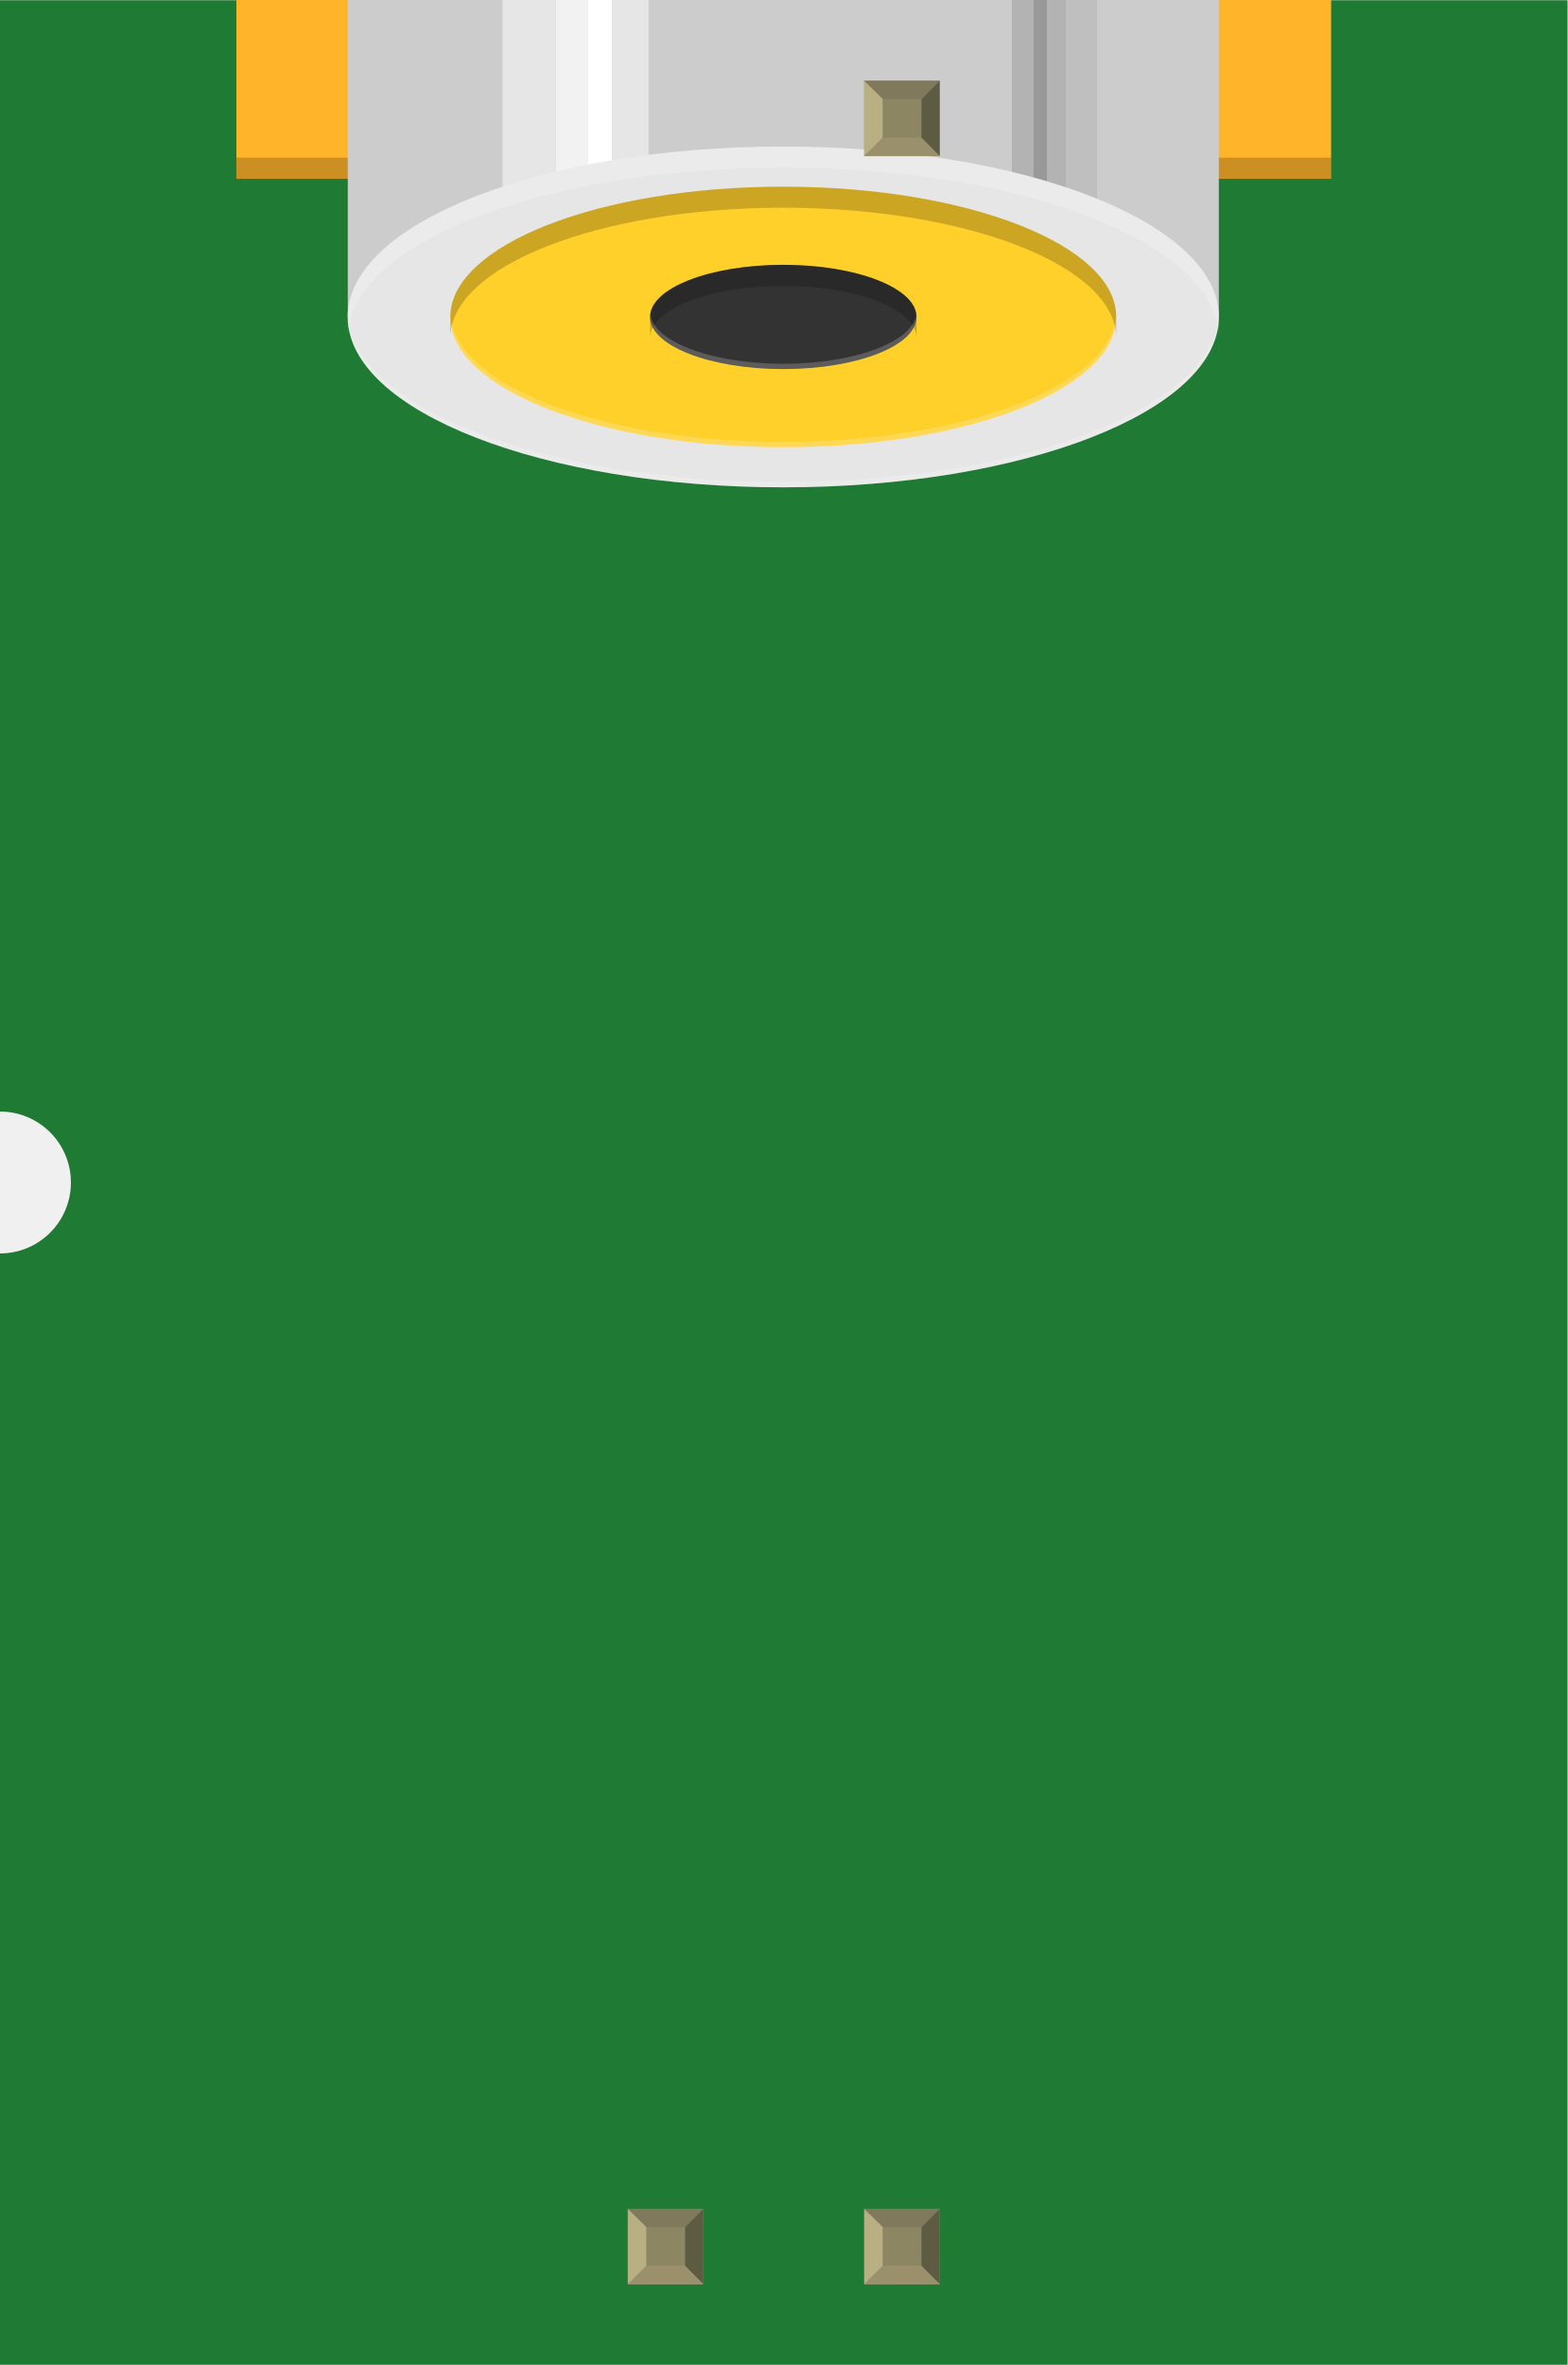
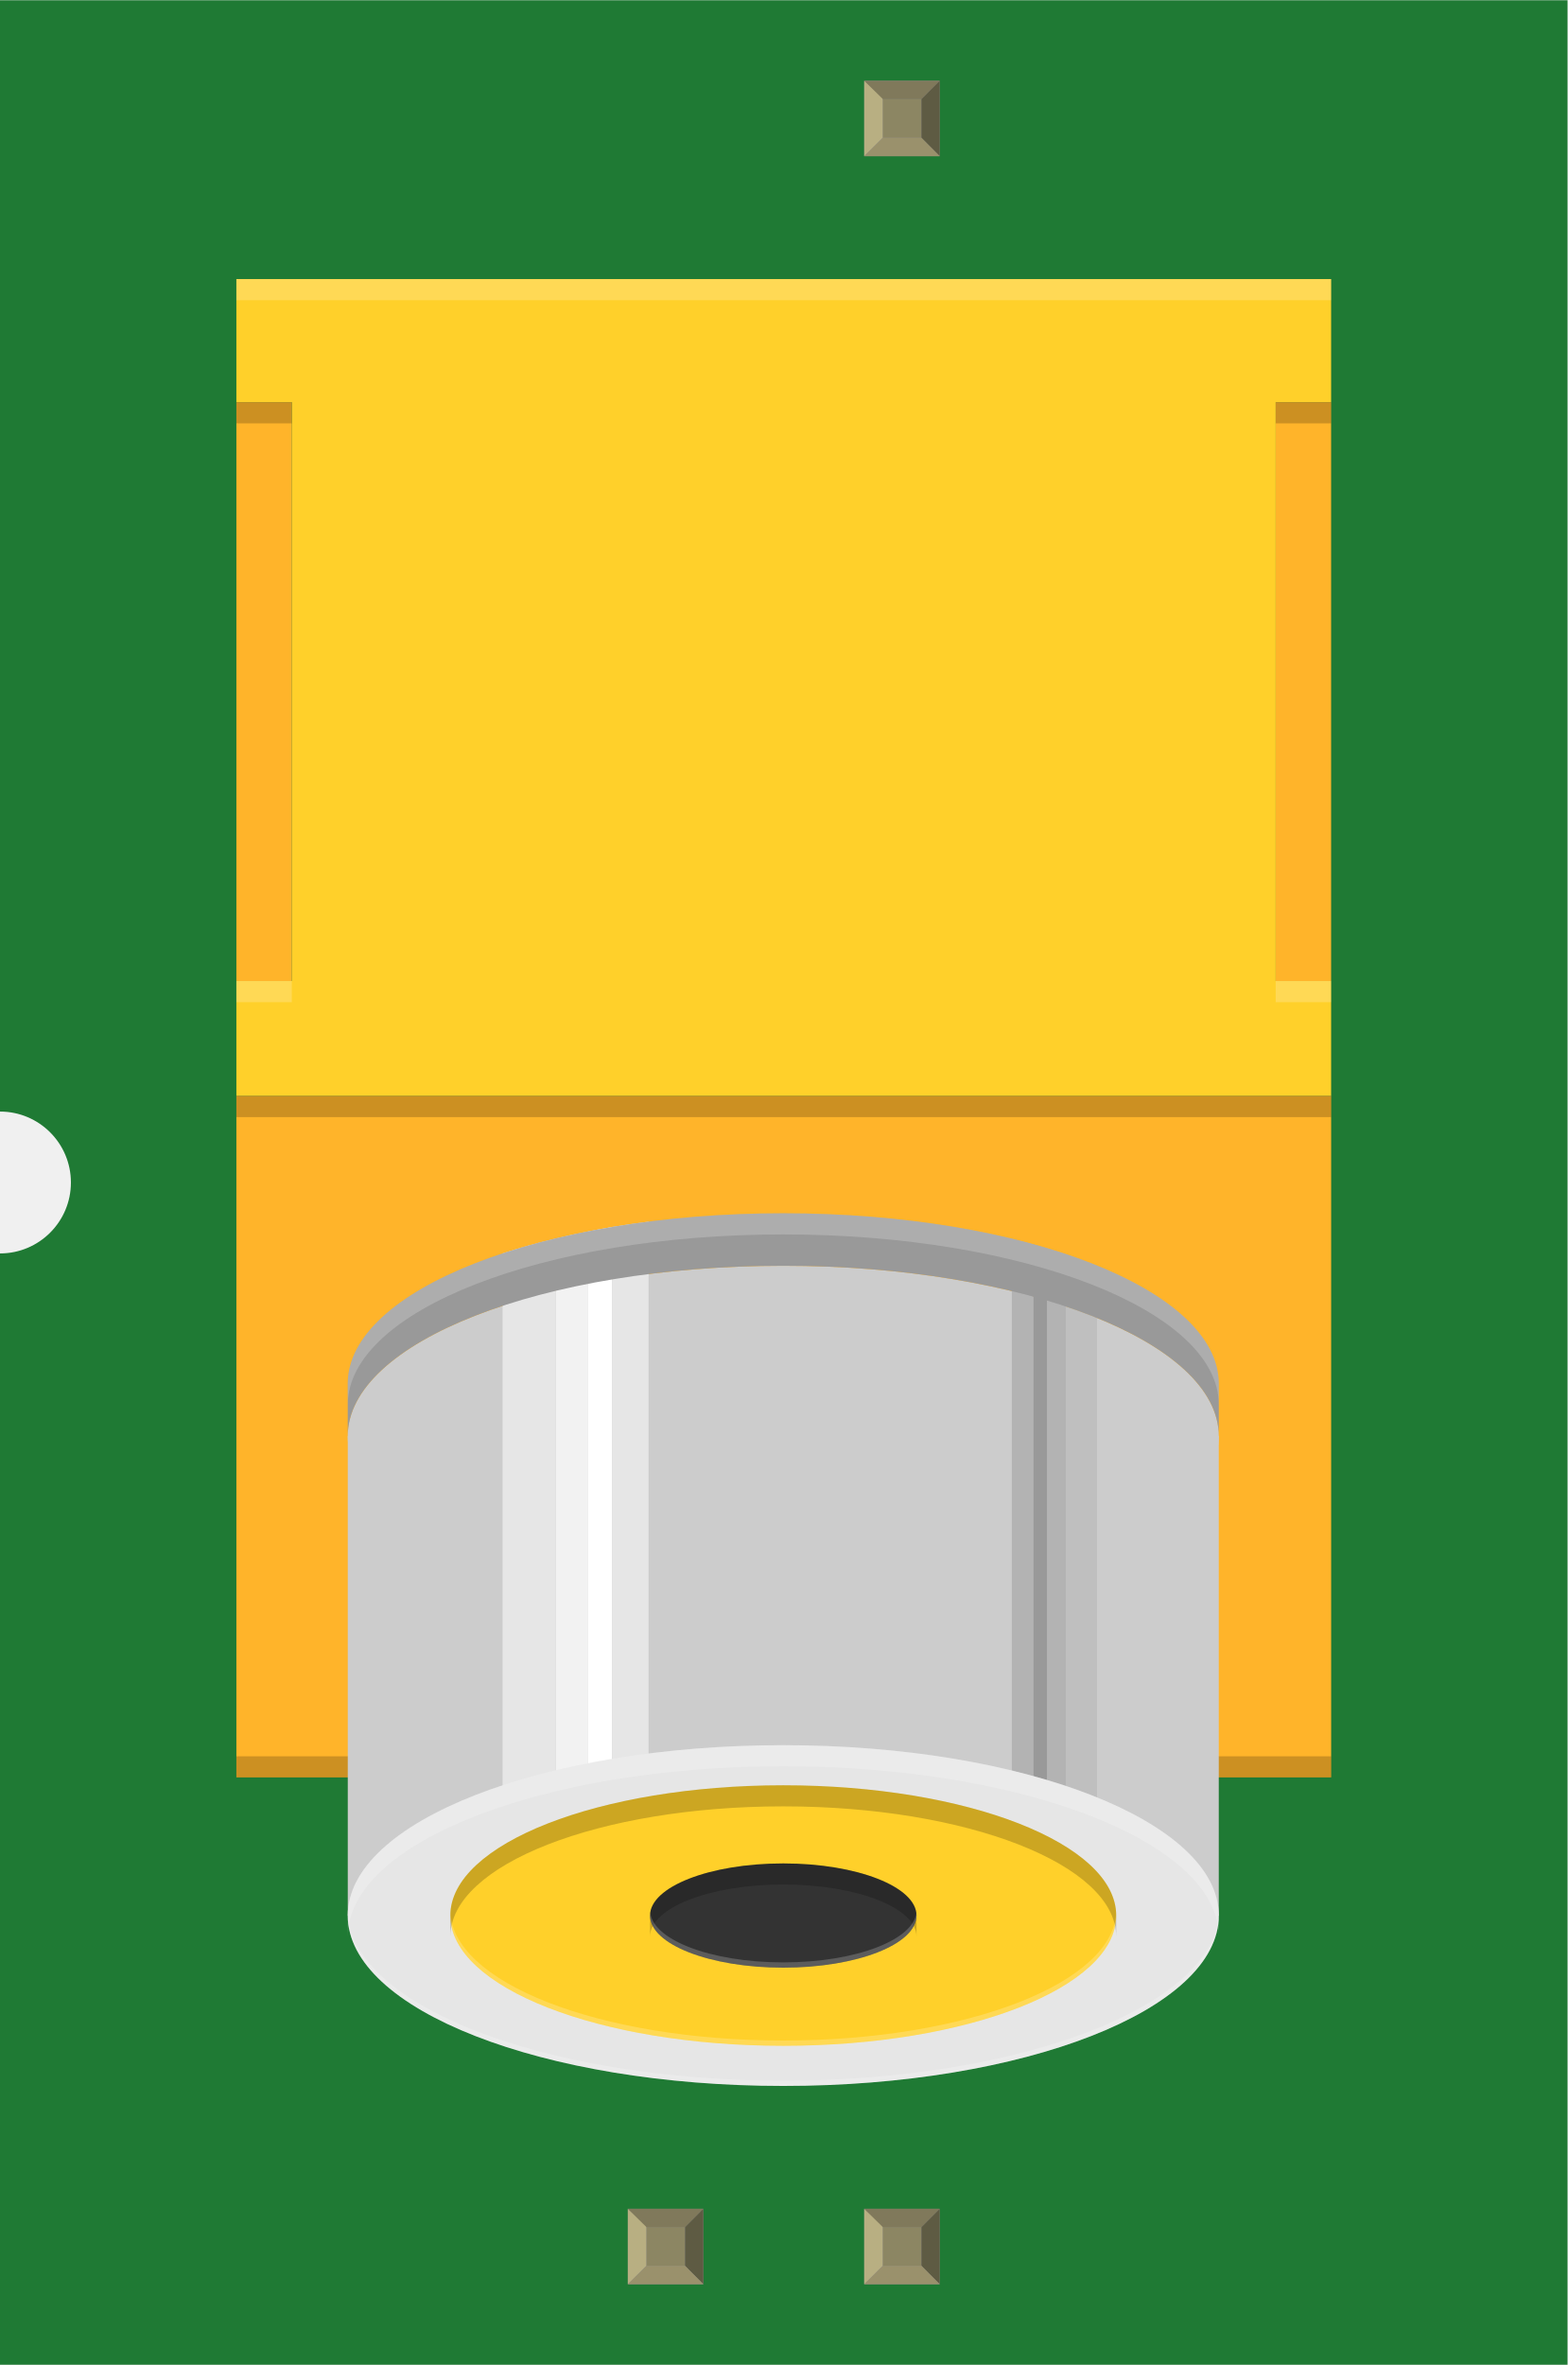
- <svg xmlns="http://www.w3.org/2000/svg" width="0.663in" x="0in" version="1.2" y="0in" height="1in" viewBox="0 0 663.125 1000" baseProfile="tiny">
+ <svg xmlns="http://www.w3.org/2000/svg" width="0.663in" x="0in" version="1.2" y="0in" height="1in" viewBox="0 0 663.139 1000" baseProfile="tiny">
  <g id="breadboard">
    <g id="icon">
-       <path fill="#1F7A34" stroke="none" stroke-width="0" d="M0,0L0,470A30,30 0 0 1 0,530L0,1000L663.125,1000L663.125,0L0,0z" />
+       <path fill="#1F7A34" stroke="none" stroke-width="0" d="M0,0L0,470A30,30 0 0 1 0,530L0,1000L663.139,1000L663.139,0L0,0z" />
      <g transform="translate(100,117.916)">
        <g id="silkscreen" />
-         <polygon fill="#FFD02A" points="439.681,-379.194,439.681,-623.986,463.125,-623.986,463.125,-676.069,0,-676.069,0,-623.986,23.444,-623.986,23.444,-379.194,0,-379.194,0,-330.583,463.125,-330.583,463.125,-379.194" />
-         <rect width="23.444" x="0" y="-623.986" fill="#FFB42A" height="244.792" />
-         <rect width="23.444" x="439.681" y="-623.986" fill="#FFB42A" height="244.792" />
-         <rect width="463.125" x="0" y="-330.583" fill="#FFB42A" height="288.194" />
-         <rect width="463.125" x="0" opacity="0.2" y="-51.319" height="8.931" />
+         <polygon fill="#FFD02A" points="439.681,296.875,439.681,52.083,463.125,52.083,463.125,0,0,0,0,52.083,23.444,52.083,23.444,296.875,0,296.875,0,345.486,463.125,345.486,463.125,296.875" />
+         <rect width="23.444" x="0" y="52.083" fill="#FFB42A" height="244.792" />
+         <rect width="23.444" x="439.681" y="52.083" fill="#FFB42A" height="244.792" />
+         <rect width="463.139" x="0" y="345.486" fill="#FFB42A" height="288.194" />
+         <rect width="463.139" x="0" opacity="0.2" y="624.764" height="8.931" enable-background="new    " />
        <g>
          <g>
-             <rect width="368.486" x="47.125" y="-186.736" fill="#CCCCCC" height="202.764" />
-             <ellipse fill="#CCCCCC" cx="231.361" cy="-186.722" rx="184.25" ry="72.056" />
+             <rect width="368.472" x="47.125" y="489.347" fill="#CCCCCC" height="202.764" />
+             <ellipse fill="#CCCCCC" cx="231.361" cy="489.361" rx="184.25" ry="72.056" />
            <g>
-               <path fill="#F2F2F2" d="M135.167,-270.306L135.167,58.667c4.417,1.056,9.014,1.972,13.667,2.903l0,-334.847C144.153,-272.375,139.611,-271.375,135.167,-270.306z" />
-               <path fill="#FFFFFF" d="M148.833,-273.278L148.833,61.569c3.431,0.667,6.542,1.542,10.097,2.139l0,-338.889C155.486,-274.611,152.167,-273.931,148.833,-273.278z" />
-               <path fill="#E6E6E6" d="M158.944,63.708c4.931,0.819,10.306,1.25,15.444,1.903l0,-343.028c-5.25,0.667,-10.417,1.403,-15.444,2.222L158.944,63.708z" />
-               <rect width="0.014" x="158.931" y="-275.181" fill="#E6E6E6" height="338.889" />
-               <path fill="#E6E6E6" d="M112.611,-264L112.611,52.153c7.153,2.347,14.542,4.569,22.556,6.514l0,-328.986C127.25,-268.417,119.667,-266.333,112.611,-264z" />
-               <path fill="#B3B3B3" d="M342.944,-266.069L342.944,54.319c2.75,-0.819,5.375,-1.681,7.972,-2.556l0,-315.333C348.319,-264.444,345.653,-265.25,342.944,-266.069z" />
-               <path fill="#999999" d="M337.056,-267.792L337.056,56.222c2.069,-0.583,3.889,-1.292,5.889,-1.917l0,-320.375C341,-266.653,339.056,-267.236,337.056,-267.792z" />
-               <path fill="#B3B3B3" d="M328.042,-270.083L328.042,58.458c3.056,-0.75,6.097,-1.444,9,-2.236l0,-324.014C334.125,-268.583,331.097,-269.347,328.042,-270.083z" />
-               <path opacity="0.51" fill="#B3B3B3" d="M350.917,51.764c4.514,-1.542,9.069,-2.986,13.194,-4.681l0,-305.764c-4.194,-1.722,-8.583,-3.347,-13.194,-4.903L350.917,51.764z" />
+               <path fill="#F2F2F2" d="M135.167,405.778l0,328.972c4.403,1.056,9,1.986,13.653,2.903L148.819,402.792C144.153,403.708,139.611,404.708,135.167,405.778z" />
+               <path fill="#FFFFFF" d="M148.833,402.792l0,334.847c3.431,0.667,6.556,1.542,10.111,2.139l0,-338.889C155.486,401.472,152.167,402.139,148.833,402.792z" />
+               <path fill="#E6E6E6" d="M158.944,739.792c4.917,0.819,10.306,1.25,15.444,1.903L174.389,398.653c-5.25,0.667,-10.417,1.417,-15.444,2.222L158.944,739.792z" />
+               <rect width="0.014" x="158.931" y="400.903" fill="#E6E6E6" height="338.889" />
+               <path fill="#E6E6E6" d="M112.611,412.083l0,316.153c7.153,2.347,14.542,4.569,22.556,6.514L135.167,405.764C127.25,407.667,119.667,409.736,112.611,412.083z" />
+               <path fill="#B3B3B3" d="M342.944,410.014l0,320.389c2.75,-0.833,5.375,-1.681,7.972,-2.569L350.917,412.5C348.319,411.639,345.653,410.819,342.944,410.014z" />
+               <path fill="#999999" d="M337.056,408.292l0,324.014c2.056,-0.583,3.875,-1.292,5.889,-1.917L342.944,410.014C341,409.431,339.056,408.847,337.056,408.292z" />
+               <path fill="#B3B3B3" d="M328.042,406l0,328.542c3.056,-0.764,6.097,-1.444,9,-2.236L337.042,408.292C334.125,407.5,331.097,406.722,328.042,406z" />
+               <path opacity="0.51" fill="#B3B3B3" enable-background="new    " d="M350.917,727.847c4.5,-1.528,9.056,-2.986,13.181,-4.681L364.097,417.403c-4.194,-1.722,-8.569,-3.347,-13.181,-4.917L350.917,727.847z" />
            </g>
-             <ellipse fill="#E6E6E6" cx="231.361" cy="16.028" rx="184.25" ry="72.056" />
-             <ellipse fill="#FFD02A" cx="231.361" cy="16.028" rx="140.847" ry="55.083" />
-             <ellipse fill="#333333" cx="231.361" cy="16.028" rx="56.361" ry="22.042" />
+             <ellipse fill="#E6E6E6" cx="231.361" cy="692.111" rx="184.25" ry="72.056" />
+             <ellipse fill="#FFD02A" cx="231.361" cy="692.111" rx="140.847" ry="55.083" />
+             <ellipse fill="#333333" cx="231.361" cy="692.111" rx="56.361" ry="22.042" />
          </g>
-           <path fill="#999999" d="M415.611,-208.917c0,-39.806,-82.514,-72.069,-184.25,-72.069c-101.764,0,-184.25,32.264,-184.25,72.069l0,22.194c0,-39.806,82.472,-72.069,184.25,-72.069c101.722,0,184.25,32.264,184.25,72.069L415.611,-208.917z" />
+           <path fill="#999999" d="M415.611,467.167c0,-39.806,-82.5,-72.069,-184.25,-72.069c-101.764,0,-184.25,32.264,-184.25,72.069l0,22.194c0,-39.806,82.472,-72.056,184.25,-72.056c101.722,0,184.25,32.25,184.25,72.056L415.611,467.167z" />
        </g>
        <g opacity="0.2">
-           <rect width="23.444" x="439.681" y="-379.194" fill="#FFFFFF" height="8.931" />
-           <rect width="463.125" x="0" y="-330.583" height="8.931" />
-           <rect width="23.444" x="0" y="-379.194" fill="#FFFFFF" height="8.931" />
-           <rect width="23.444" x="0" y="-623.986" height="8.931" />
-           <rect width="463.125" x="0" y="-676.069" fill="#FFFFFF" height="8.931" />
-           <rect width="23.444" x="439.681" y="-623.986" height="8.931" />
-           <path fill="#FFFFFF" d="M415.611,24.944c0,-39.806,-82.514,-72.069,-184.25,-72.069c-101.764,0,-184.25,32.264,-184.25,72.069L47.111,16.028c0,-39.806,82.472,-72.069,184.25,-72.069c101.722,0,184.25,32.264,184.25,72.069L415.611,24.944z" />
-           <path d="M372.208,24.944c0,-30.431,-63.083,-55.097,-140.847,-55.097c-77.792,0,-140.847,24.653,-140.847,55.097L90.514,16.028c0,-30.431,63.056,-55.097,140.847,-55.097c77.764,0,140.847,24.653,140.847,55.097L372.208,24.944z" />
-           <path d="M287.722,24.944c0,-12.181,-25.222,-22.056,-56.361,-22.056s-56.361,9.875,-56.361,22.056L175,16.028c0,-12.181,25.222,-22.056,56.361,-22.056s56.361,9.875,56.361,22.056L287.722,24.944z" />
-           <path fill="#FFFFFF" d="M47.125,-199.986c0,-39.806,82.472,-72.069,184.25,-72.069c101.722,0,184.25,32.264,184.25,72.069l0,-8.931c0,-39.806,-82.514,-72.069,-184.25,-72.069c-101.764,0,-184.25,32.264,-184.25,72.069L47.125,-199.986z" />
+           <rect width="23.444" x="439.681" y="296.875" fill="#FFFFFF" height="8.944" />
+           <rect width="463.139" x="0" y="345.486" height="8.944" />
+           <rect width="23.444" x="0" y="296.875" fill="#FFFFFF" height="8.944" />
+           <rect width="23.444" x="0" y="52.083" height="8.944" />
+           <rect width="463.139" x="0" y="0" fill="#FFFFFF" height="8.944" />
+           <rect width="23.444" x="439.681" y="52.083" height="8.944" />
+           <path fill="#FFFFFF" d="M415.611,701.028c0,-39.806,-82.5,-72.069,-184.25,-72.069c-101.764,0,-184.25,32.264,-184.25,72.069l0,-8.931c0,-39.792,82.472,-72.056,184.25,-72.056c101.722,0,184.25,32.264,184.25,72.056L415.611,701.028z" />
+           <path d="M372.208,701.028c0,-30.431,-63.083,-55.097,-140.847,-55.097c-77.792,0,-140.847,24.639,-140.847,55.097l0,-8.931c0,-30.417,63.056,-55.097,140.847,-55.097c77.764,0,140.847,24.653,140.847,55.097L372.208,701.028z" />
+           <path d="M287.722,701.028c0,-12.181,-25.208,-22.056,-56.361,-22.056S175,688.847,175,701.028l0,-8.931c0,-12.181,25.208,-22.056,56.361,-22.056s56.361,9.875,56.361,22.056L287.722,701.028z" />
+           <path fill="#FFFFFF" d="M47.125,476.097c0,-39.806,82.472,-72.056,184.25,-72.056c101.722,0,184.25,32.25,184.25,72.056l0,-8.931c0,-39.806,-82.5,-72.069,-184.25,-72.069c-101.764,0,-184.25,32.264,-184.25,72.069L47.125,476.097z" />
        </g>
        <g opacity="0.2">
-           <path fill="#FFFFFF" d="M47.125,13.792c0,39.792,82.472,72.056,184.25,72.056c101.722,0,184.25,-32.264,184.25,-72.056l0,2.236c0,39.792,-82.514,72.056,-184.25,72.056c-101.764,0,-184.25,-32.264,-184.25,-72.056L47.125,13.792z" />
-           <path fill="#FFFFFF" d="M90.528,13.792c0,30.417,63.056,55.083,140.847,55.083c77.764,0,140.847,-24.653,140.847,-55.083l0,2.236c0,30.417,-63.083,55.083,-140.847,55.083c-77.792,0,-140.847,-24.653,-140.847,-55.083L90.528,13.792z" />
-           <path fill="#FFFFFF" d="M175.014,13.792c0,12.167,25.222,22.042,56.361,22.042s56.361,-9.875,56.361,-22.042l0,2.236c0,12.167,-25.222,22.042,-56.361,22.042s-56.361,-9.875,-56.361,-22.042L175.014,13.792z" />
+           <path fill="#FFFFFF" d="M47.125,689.875c0,39.778,82.472,72.056,184.25,72.056c101.722,0,184.25,-32.264,184.25,-72.056l0,2.222c0,39.792,-82.5,72.056,-184.25,72.056c-101.764,0,-184.25,-32.264,-184.25,-72.056L47.125,689.875z" />
+           <path fill="#FFFFFF" d="M90.528,689.875c0,30.403,63.056,55.083,140.847,55.083c77.764,0,140.847,-24.653,140.847,-55.083l0,2.222c0,30.417,-63.083,55.097,-140.847,55.097c-77.792,0,-140.847,-24.653,-140.847,-55.097L90.528,689.875z" />
+           <path fill="#FFFFFF" d="M175.014,689.875c0,12.167,25.208,22.042,56.361,22.042s56.361,-9.875,56.361,-22.042l0,2.222c0,12.167,-25.208,22.056,-56.361,22.056s-56.361,-9.889,-56.361,-22.056L175.014,689.875z" />
        </g>
      </g>
    </g>
-     <g transform="translate(265.597,934.05)">
+     <g transform="translate(265.605,934.05)">
      <rect width="31.93" x="0" y="0" fill="#8D8C8C" height="31.9" id="connector0pin" />
      <rect width="16.444" x="7.792" y="7.735" fill="#8C8663" height="16.415" />
      <polygon fill="#B8AF82" points="0,31.9,7.792,24.137,7.792,6.972,0,0" />
      <polygon fill="#80795B" points="24.208,7.763,7.903,7.763,0,0,31.93,0" />
      <polygon fill="#5E5B43" points="24.208,24.137,24.208,7.763,31.93,0,31.93,31.9" />
      <polygon fill="#9A916C" points="0,31.9,7.875,24.137,24.208,24.137,31.93,31.9" />
    </g>
-     <g transform="translate(365.597,934.05)">
+     <g transform="translate(365.605,934.05)">
      <rect width="31.93" x="0" y="0" fill="#8D8C8C" height="31.9" id="connector1pin" />
      <rect width="16.444" x="7.792" y="7.735" fill="#8C8663" height="16.415" />
      <polygon fill="#B8AF82" points="0,31.9,7.792,24.137,7.792,6.972,0,0" />
      <polygon fill="#80795B" points="24.208,7.763,7.903,7.763,0,0,31.93,0" />
      <polygon fill="#5E5B43" points="24.208,24.137,24.208,7.763,31.93,0,31.93,31.9" />
      <polygon fill="#9A916C" points="0,31.9,7.875,24.137,24.208,24.137,31.93,31.9" />
    </g>
-     <g transform="translate(365.597,34.05)">
+     <g transform="translate(365.605,34.05)">
      <rect width="31.93" x="0" y="0" fill="#8D8C8C" height="31.9" id="connector2pin" />
      <rect width="16.444" x="7.792" y="7.735" fill="#8C8663" height="16.415" />
      <polygon fill="#B8AF82" points="0,31.9,7.792,24.137,7.792,6.972,0,0" />
      <polygon fill="#80795B" points="24.208,7.763,7.903,7.763,0,0,31.93,0" />
      <polygon fill="#5E5B43" points="24.208,24.137,24.208,7.763,31.93,0,31.93,31.9" />
      <polygon fill="#9A916C" points="0,31.9,7.875,24.137,24.208,24.137,31.93,31.9" />
    </g>
  </g>
</svg>
